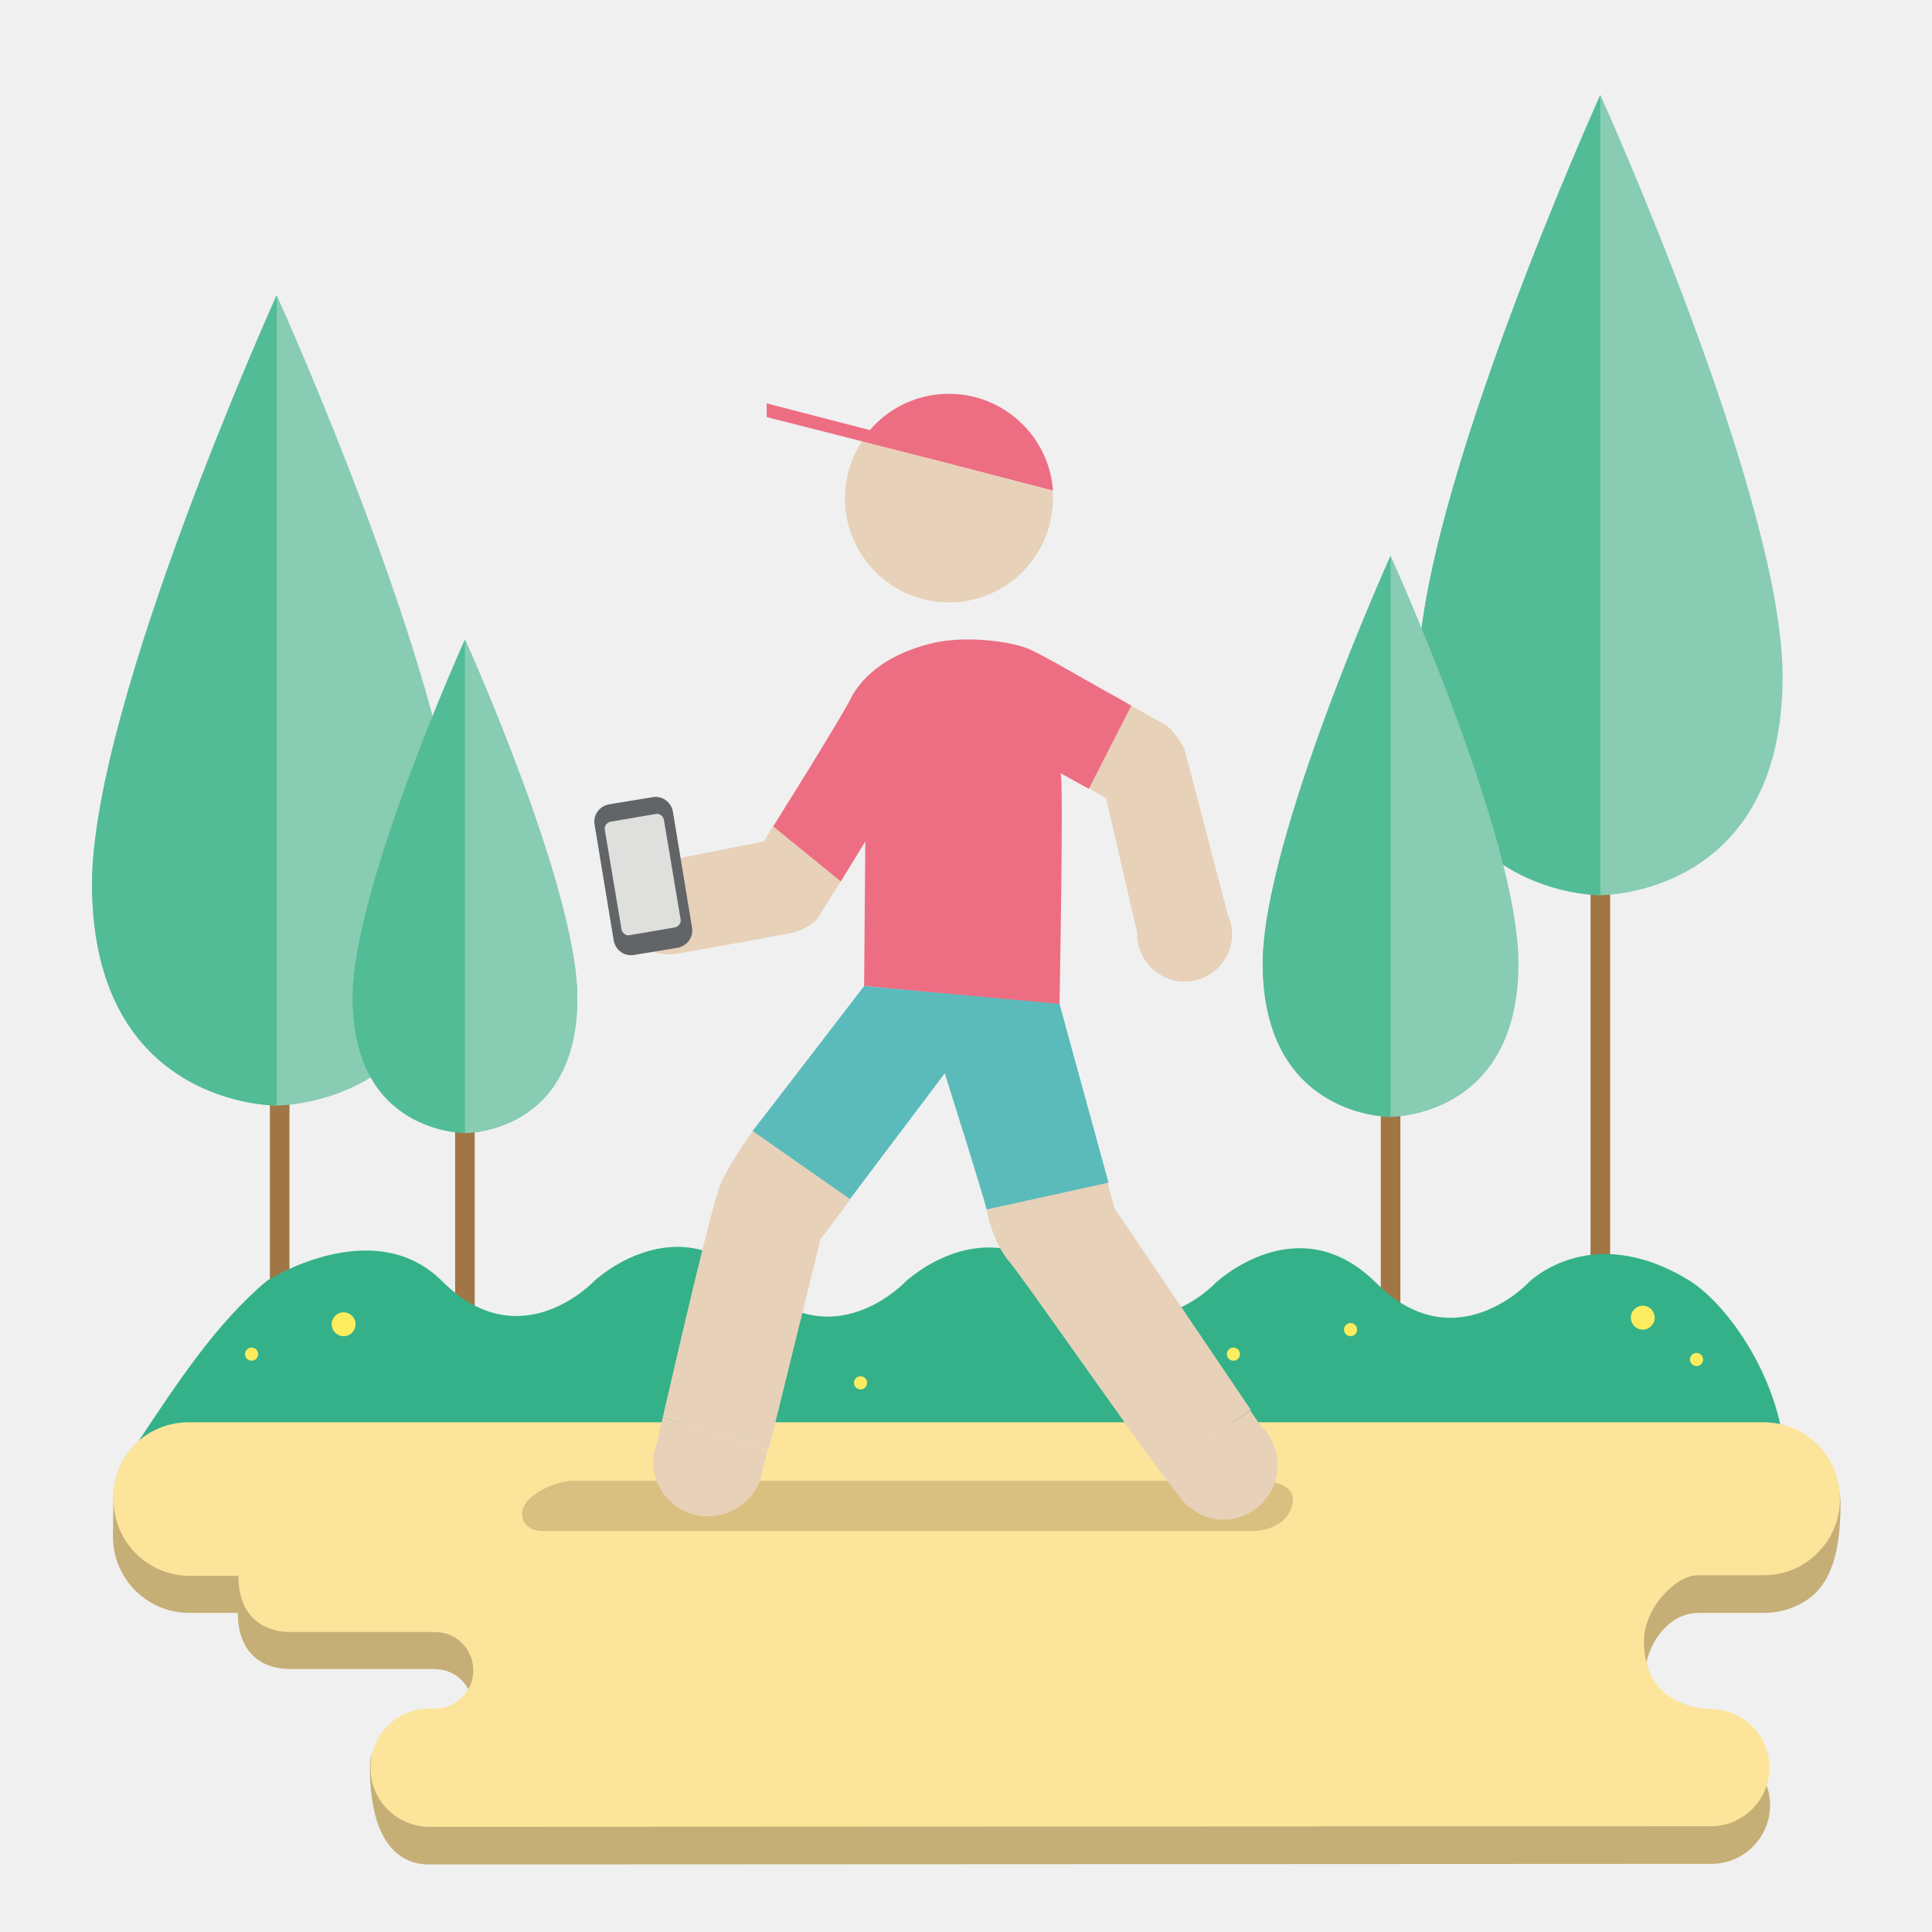
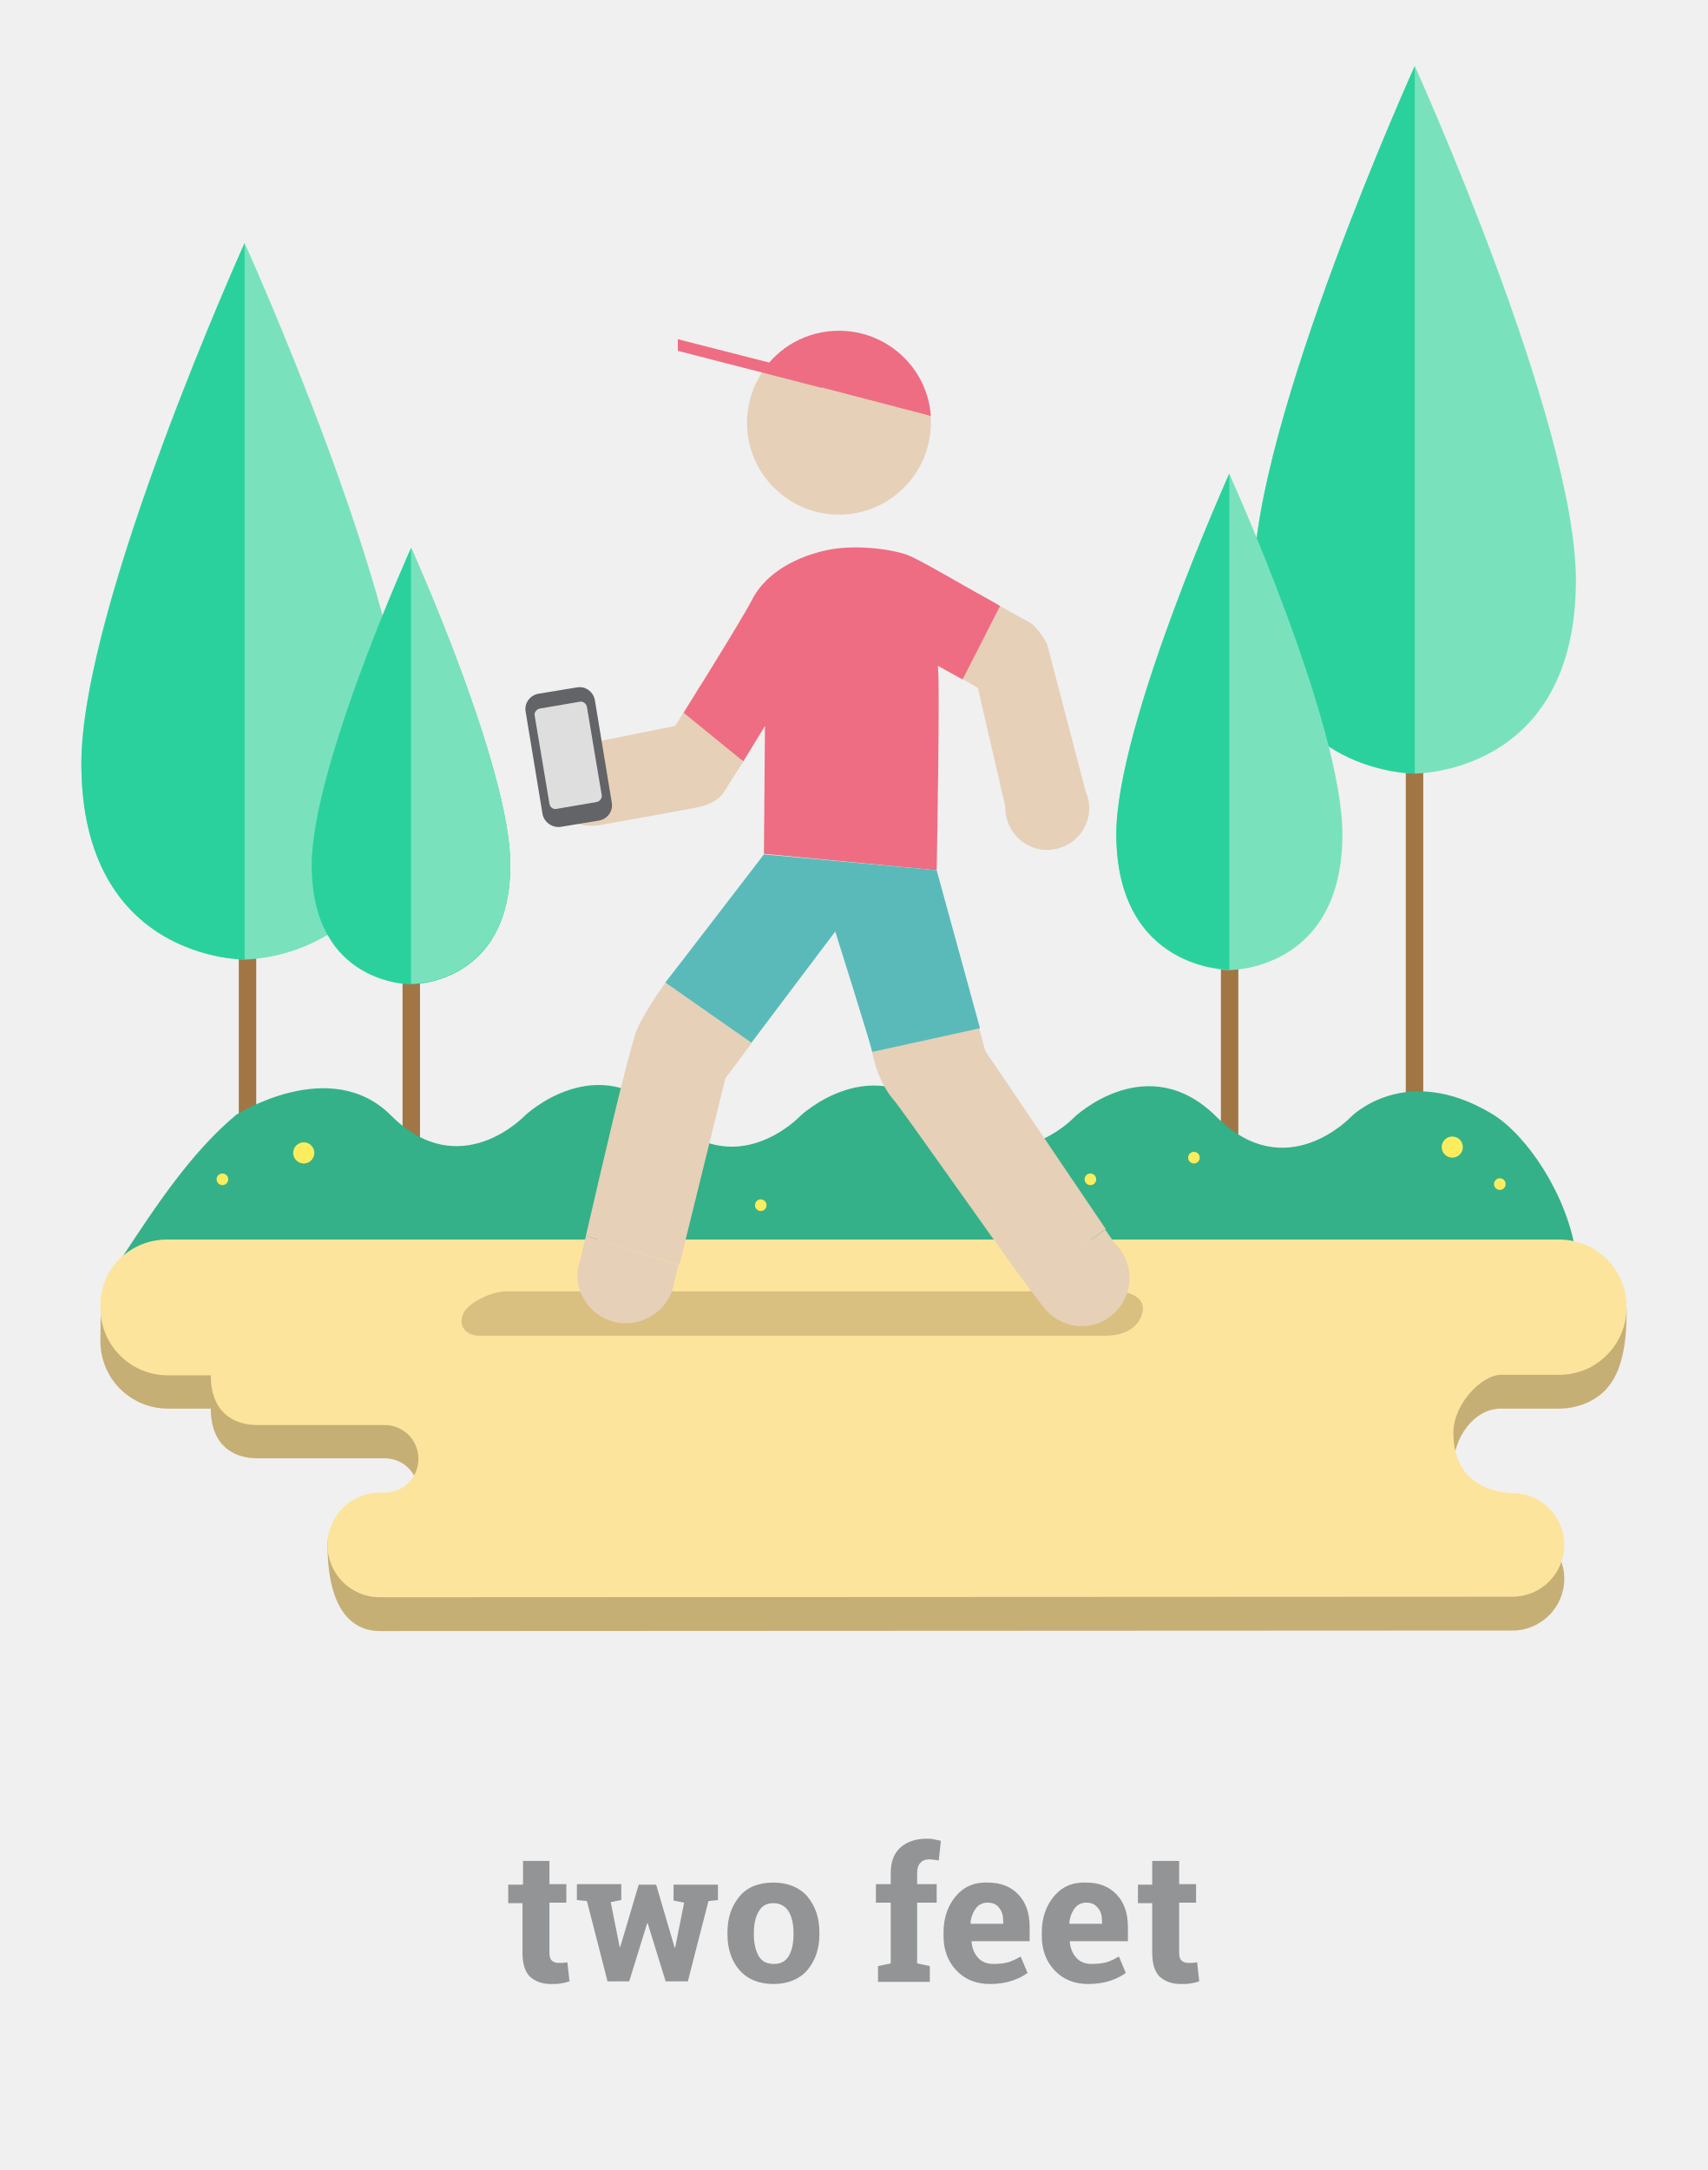
- <svg xmlns="http://www.w3.org/2000/svg" version="1.1" id="Layer_1" x="0px" y="0px" viewBox="0 0 323.3 323.3" style="enable-background:new 0 0 323.3 323.3;" xml:space="preserve">
+ <svg xmlns="http://www.w3.org/2000/svg" version="1.1" id="Layer_1" x="0px" y="0px" viewBox="0 0 323.3 410.7" style="enable-background:new 0 0 323.3 410.7;" xml:space="preserve">
  <style type="text/css">
- 	.st0{fill:#C6AF76;}
- 	.st1{fill:none;stroke:#A17644;stroke-width:3.316;stroke-miterlimit:10;}
- 	.st2{fill:#51BC96;}
- 	.st3{fill:#88CCB3;}
+ 	.st0{fill:#C6AF75;}
+ 	.st1{fill:#A17644;}
+ 	.st2{fill:#2AD19D;}
+ 	.st3{fill:#79E2BC;}
	.st4{fill:#34B188;}
- 	.st5{fill:#FBEC60;}
- 	.st6{fill:#FCE49B;}
- 	.st7{fill:#E3CD8A;}
- 	.st8{fill:#D9C080;}
- 	.st9{fill:none;stroke:#636467;stroke-width:10.577;stroke-miterlimit:10;}
- 	.st10{fill:none;stroke:#EF6B83;stroke-width:8.991;stroke-linejoin:round;stroke-miterlimit:10;}
- 	.st11{fill:none;stroke:#EF6B83;stroke-width:8.991;stroke-linecap:round;stroke-miterlimit:10;}
- 	.st12{fill:#CC496B;}
- 	.st13{fill:#EF6B83;}
- 	.st14{fill:none;stroke:#CF5C7A;stroke-width:4.959;stroke-linecap:round;stroke-miterlimit:10;}
- 	.st15{fill:#636467;}
- 	.st16{fill:#FFFFFF;stroke:#636467;stroke-width:7.149;stroke-linecap:round;stroke-miterlimit:10;}
- 	.st17{fill:none;stroke:#A17644;stroke-width:3.276;stroke-miterlimit:10;}
- 	.st18{fill:#626568;}
- 	.st19{fill:#E7D1B9;}
- 	.st20{fill:#ED6E83;}
- 	.st21{fill:#5BBBBB;}
- 	.st22{fill:#DFDFDE;}
- 	.st23{opacity:0.5;}
- 	.st24{fill:#D2D3D4;}
- 	.st25{fill:none;stroke:#A17644;stroke-width:3.667;stroke-miterlimit:10;}
- 	.st26{fill:#FFFFFF;}
- 	.st27{fill:#16A457;}
- 	.st28{fill:none;stroke:#51BC96;stroke-width:20.169;stroke-linecap:round;stroke-miterlimit:10;}
- 	.st29{fill:none;stroke:#51BC96;stroke-width:19.824;stroke-linecap:round;stroke-miterlimit:10;}
- 	.st30{fill-rule:evenodd;clip-rule:evenodd;fill:#EF6B83;}
- 	.st31{fill:none;stroke:#59BE99;stroke-width:3.5;stroke-miterlimit:10;}
- 	.st32{fill:none;stroke:#59BE99;stroke-width:3.5;stroke-linecap:round;stroke-miterlimit:10;}
- 	.st33{fill:#FFFFFF;stroke:#59BE99;stroke-width:3.5;stroke-linecap:round;stroke-miterlimit:10;}
- 	.st34{fill:none;stroke:#59BE99;stroke-width:4.5;stroke-linecap:round;stroke-miterlimit:10;}
- 	.st35{fill:#59BE99;}
- 	.st36{fill:none;stroke:#59BE99;stroke-width:4.5;stroke-linecap:round;stroke-linejoin:round;stroke-miterlimit:10;}
- 	.st37{opacity:0.8;fill:#EF6B83;}
- 	.st38{opacity:0.8;fill:none;stroke:#EF6C84;stroke-width:5;stroke-linecap:round;stroke-miterlimit:10;}
+ 	.st5{fill:#FCED5E;}
+ 	.st6{fill:#FDE49C;}
+ 	.st7{fill:#E2CC8A;}
+ 	.st8{fill:#D9C081;}
+ 	.st9{fill:#626366;}
+ 	.st10{fill:#F46B83;}
+ 	.st11{fill:#CC486A;}
+ 	.st12{fill:#CE5B79;}
+ 	.st13{fill:#FFFFFF;}
+ 	.st14{fill:#929496;}
+ 	.st15{fill:#626467;}
+ 	.st16{fill:#E6D0B8;}
+ 	.st17{fill:#EE6D83;}
+ 	.st18{fill:#5ABABA;}
+ 	.st19{fill:#DEDEDE;}
+ 	.st20{fill:#D1D3D4;}
+ 	.st21{fill:#16A457;}
+ 	.st22{fill:#58BD98;}
+ 	.st23{fill:#F6899C;}
+ 	.st24{fill:#1A9169;}
+ 	.st25{fill:#AA4660;}
+ 	.st26{fill-rule:evenodd;clip-rule:evenodd;fill:#F46B83;}
+ 	.st27{fill:#EF6B83;}
</style>
  <g>
-     <path class="st0" d="M71.8,312c-5.5,0-9.9-4.4-9.9-16.3c0-5.5,4.4-3.6,9.9-3.6c0.2,0,0.3,0,0.5,0c0.1,0,0.2,0,0.4,0   c3.5,0,6.4-2.8,6.4-6.4s-2.8-6.4-6.4-6.4c-0.4,0-2.4,0-3.1,0c-5,0-16.3,0-21,0c-4.7,0-8.8-2.6-8.8-9.4h-8.1   c-7.1,0-12.8-5.7-12.8-12.8c0-0.3,0.1-7.9,0.1-7.9s6.5-4.9,12.7-4.9c0.1,0,0.3,0,0.4,0h262.7c0.1,0,0.3,0,0.4,0   c7.1,0,12.8,0.2,12.8,7.3c0,10.6-2.8,14.8-6.9,16.9l0,0c0,0,0,0,0,0c-1.8,0.9-3.8,1.4-5.9,1.4c0,0-5.9,0-11,0s-9,5.5-9,11   c0,11.7,11.1,11.3,11.2,11.4c5.4,0,9.8,4.4,9.8,9.8c0,5.4-4.4,9.8-9.8,9.8" />
-     <line class="st17" x1="46.8" y1="100.9" x2="46.8" y2="236.6" />
-     <line class="st17" x1="267.8" y1="104.1" x2="267.8" y2="221.8" />
-     <path class="st3" d="M46.3,185c0,0,30.9,0.3,30.9-37.1c0-30.3-30.9-98.5-30.9-98.5s-30.9,68.2-30.9,98.5   C15.5,185.3,46.3,185,46.3,185z" />
-     <path class="st2" d="M46.3,49.4V185c0,0-30.9,0.3-30.9-37.1C15.5,117.6,46.3,49.4,46.3,49.4z" />
-     <line class="st17" x1="77.8" y1="169.2" x2="77.8" y2="231.5" />
-     <path class="st2" d="M77.8,189.6c0,0-18.8,0.2-18.8-22.6c0-18.4,18.8-60,18.8-60s18.8,41.6,18.8,60   C96.6,189.8,77.8,189.6,77.8,189.6z" />
-     <path class="st3" d="M77.8,107v82.6c0,0,18.8,0.2,18.8-22.6C96.6,148.6,77.8,107,77.8,107z" />
-     <path class="st3" d="M267.8,15.9c0,0-30.5,67.4-30.5,97.3c0,36.9,30.5,36.6,30.5,36.6s30.5,0.3,30.5-36.6   C298.3,83.3,267.8,15.9,267.8,15.9" />
-     <path class="st2" d="M267.8,15.9v133.9c0,0-30.5,0.3-30.5-36.6C237.3,83.3,267.8,15.9,267.8,15.9" />
-     <line class="st17" x1="232.7" y1="141.2" x2="232.7" y2="259" />
-     <path class="st3" d="M232.7,186.9c0,0,21.4,0.2,21.4-25.7c0-21-21.4-68.2-21.4-68.2s-21.4,47.3-21.4,68.2   C211.4,187.1,232.7,186.9,232.7,186.9z" />
-     <path class="st2" d="M232.7,93v93.9c0,0-21.4,0.2-21.4-25.7C211.4,140.3,232.7,93,232.7,93z" />
    <g>
-       <path class="st4" d="M44.7,214.3c0,0,17.8-11.4,29.3,0.1c13.1,13.1,25.4,0,25.4,0s13.7-13,26.7,0.1c13.1,13.1,25.4,0,25.4,0    s13.7-13,26.7,0.1c13.1,13.1,25.2,0.1,25.2,0.1s13.8-13.1,26.9,0c13.1,13.1,25.4,0,25.4,0s10.2-10.5,26.7-0.6    c6.5,3.9,14.2,15.2,15.9,26.4l-2,9.7H47.1l0,0H23.3l-0.2-8.9C29.6,231.5,36.2,221.4,44.7,214.3z" />
-       <circle class="st5" cx="274.9" cy="220.5" r="2" />
-       <circle class="st5" cx="118.3" cy="221.8" r="1.1" />
-       <circle class="st5" cx="144" cy="231.4" r="1.1" />
-       <circle class="st5" cx="226" cy="222.5" r="1.1" />
-       <circle class="st5" cx="42.1" cy="226.6" r="1.1" />
-       <circle class="st5" cx="283.9" cy="227.5" r="1.1" />
-       <circle class="st5" cx="206.4" cy="226.6" r="1.1" />
-       <circle class="st5" cx="57.5" cy="221.6" r="2" />
+       <g>
+         <path class="st14" d="M104,352.1v4.5h3.2v3.5H104v9.4c0,0.7,0.1,1.2,0.4,1.5c0.3,0.3,0.7,0.5,1.2,0.5c0.3,0,0.6,0,0.9,0     c0.3,0,0.5-0.1,0.9-0.1l0.4,3.6c-0.6,0.2-1.1,0.3-1.7,0.4c-0.5,0.1-1.1,0.1-1.8,0.1c-1.7,0-3-0.5-4-1.4c-0.9-0.9-1.4-2.4-1.4-4.5     v-9.4h-2.7v-3.5H99v-4.5H104z" />
+       </g>
+       <g>
+         <path class="st14" d="M136,359.6l-1.9,0.2l-3.9,15.2h-4.2l-3.4-11h-0.1l-3.4,11H115l-3.9-15.2l-1.9-0.2v-3h8.4v3l-2,0.4l1.7,8.5     h0.1l3.5-11.8h3.3l3.5,11.9h0.1l1.7-8.5l-2-0.4v-3h8.4V359.6z" />
+       </g>
+       <g>
+         <path class="st14" d="M137.7,365.7c0-2.8,0.8-5,2.3-6.8c1.5-1.8,3.7-2.6,6.4-2.6c2.7,0,4.9,0.9,6.4,2.6c1.5,1.8,2.3,4,2.3,6.8     v0.4c0,2.8-0.8,5-2.3,6.8c-1.5,1.7-3.7,2.6-6.4,2.6c-2.7,0-4.9-0.9-6.4-2.6c-1.5-1.7-2.3-4-2.3-6.8V365.7z M142.7,366.1     c0,1.7,0.3,3,0.9,4.1c0.6,1,1.5,1.5,2.9,1.5c1.3,0,2.2-0.5,2.8-1.5c0.6-1,0.9-2.4,0.9-4v-0.4c0-1.6-0.3-3-0.9-4     c-0.6-1-1.6-1.6-2.9-1.6s-2.2,0.5-2.8,1.6c-0.6,1-0.9,2.4-0.9,4V366.1z" />
+       </g>
+       <g>
+         <path class="st14" d="M166.2,372.1l2.4-0.5v-11.5h-2.8v-3.5h2.8v-2.1c0-2.1,0.6-3.7,1.8-4.8c1.2-1.1,2.9-1.7,5-1.7     c0.4,0,0.9,0,1.3,0.1s0.9,0.2,1.4,0.3l-0.4,3.7c-0.3,0-0.5-0.1-0.8-0.1c-0.3,0-0.6-0.1-0.9-0.1c-0.8,0-1.4,0.2-1.8,0.7     c-0.4,0.4-0.6,1.1-0.6,1.9v2.1h3.7v3.5h-3.7v11.5l2.4,0.5v3h-9.8V372.1z" />
+       </g>
+       <g>
+         <path class="st14" d="M187.4,375.5c-2.7,0-4.8-0.9-6.4-2.6c-1.6-1.7-2.4-3.9-2.4-6.5v-0.7c0-2.7,0.8-5,2.3-6.8s3.5-2.7,6.1-2.6     c2.5,0,4.4,0.8,5.8,2.3c1.4,1.5,2.1,3.5,2.1,6.1v2.7h-11l0,0.1c0.1,1.2,0.5,2.2,1.2,3s1.7,1.2,2.9,1.2c1.1,0,2-0.1,2.8-0.3     c0.7-0.2,1.5-0.6,2.4-1.1l1.3,3.1c-0.8,0.6-1.8,1.1-3,1.5C190.2,375.3,188.9,375.5,187.4,375.5z M186.9,360.1     c-0.9,0-1.7,0.4-2.2,1.1c-0.5,0.7-0.9,1.6-1,2.8l0.1,0.1h6.1v-0.4c0-1.1-0.2-1.9-0.7-2.5C188.7,360.4,187.9,360.1,186.9,360.1z" />
+       </g>
+       <g>
+         <path class="st14" d="M206,375.5c-2.7,0-4.8-0.9-6.4-2.6c-1.6-1.7-2.4-3.9-2.4-6.5v-0.7c0-2.7,0.8-5,2.3-6.8s3.5-2.7,6.1-2.6     c2.5,0,4.4,0.8,5.8,2.3c1.4,1.5,2.1,3.5,2.1,6.1v2.7h-11l0,0.1c0.1,1.2,0.5,2.2,1.2,3s1.7,1.2,2.9,1.2c1.1,0,2-0.1,2.8-0.3     c0.7-0.2,1.5-0.6,2.4-1.1l1.3,3.1c-0.8,0.6-1.8,1.1-3,1.5C208.9,375.3,207.5,375.5,206,375.5z M205.6,360.1     c-0.9,0-1.7,0.4-2.2,1.1c-0.5,0.7-0.9,1.6-1,2.8l0.1,0.1h6.1v-0.4c0-1.1-0.2-1.9-0.7-2.5C207.3,360.4,206.6,360.1,205.6,360.1z" />
+       </g>
+       <g>
+         <path class="st14" d="M223.2,352.1v4.5h3.2v3.5h-3.2v9.4c0,0.7,0.1,1.2,0.4,1.5c0.3,0.3,0.7,0.5,1.2,0.5c0.3,0,0.6,0,0.9,0     c0.3,0,0.5-0.1,0.9-0.1l0.4,3.6c-0.6,0.2-1.1,0.3-1.7,0.4c-0.5,0.1-1.1,0.1-1.8,0.1c-1.7,0-3-0.5-4-1.4c-0.9-0.9-1.4-2.4-1.4-4.5     v-9.4h-2.7v-3.5h2.7v-4.5H223.2z" />
+       </g>
    </g>
-     <path class="st6" d="M31.6,238c0.1,0,0.3,0,0.4,0h262.7c0.1,0,0.3,0,0.4,0c7.1,0,12.8,5.7,12.8,12.8c0,5-2.8,9.2-6.9,11.4l0,0   c0,0,0,0,0,0c-1.8,0.9-3.8,1.4-5.9,1.4c0,0-7.3,0-11,0s-9,5.5-9,11c0,11.7,11.1,11.3,11.2,11.4c5.4,0,9.8,4.4,9.8,9.8   s-4.4,9.8-9.8,9.8c-0.6,0-213.7,0.1-214.4,0.1c-5.5,0-9.9-4.4-9.9-9.9s4.4-9.9,9.9-9.9c0.2,0,0.3,0,0.5,0c0.1,0,0.2,0,0.4,0   c3.5,0,6.4-2.8,6.4-6.4c0-3.5-2.8-6.4-6.4-6.4c-0.4,0-2.4,0-3.1,0c-5,0-16.3,0-21,0c-4.7,0-8.8-2.6-8.8-9.4h-8.1   c-7.1,0-12.8-5.7-12.8-12.8C18.7,243.7,24.5,238,31.6,238z" />
-     <path class="st18" d="M74.3,224" />
-     <path class="st19" d="M184.9,115.6c5,2.8,9.1,5.2,9.8,5.5c1.8,0.9,3.5,4.2,3.5,4.2l7.3,27.9c0.7,1.6,0.9,3.4,0.4,5.2   c-1.1,4.2-5.5,6.7-9.7,5.6c-3.6-1-6-4.3-5.9-7.9l-5.2-22.5l-2.9-1.7L184.9,115.6" />
-     <path class="st19" d="M132.7,132.9l-4.9,7.9c0,0-12.6,2.5-16.9,3.4c-3.9,0.5-6.9,3.9-6.8,7.9c0.1,4.3,3.7,7.7,8,7.6   c0.4,0,0.8-0.1,1.2-0.1c0,0,16.9-3,18.7-3.4c2.1-0.4,3.7-1.3,4.7-2.4c0.4-0.5,2.3-3.8,4-6.2l-9-12.2" />
-     <path class="st20" d="M144.6,165l0.2-24.2l-4.1,6.7l-11.3-9.2c0,0,11.5-18.4,12.9-21.3c2.1-4.2,6.9-7.9,14.3-9.5   c5.8-1.2,13.3,0,15.8,1.2c2.5,1.2,3.7,1.9,12.5,6.9c1.6,0.9,3.1,1.7,4.4,2.5l-7.1,13.9l-4.7-2.6c0.5,1.6-0.2,38.7-0.2,38.7" />
-     <path class="st8" d="M90.7,256.2h118.8c2.3,0,5.8-0.9,6.7-4.2c1-3.3-2.8-4.2-5.1-4.2H95.7c-2.3,0-6.9,1.9-8,4.2   C86.6,254.3,88.3,256.2,90.7,256.2z" />
-     <path class="st19" d="M194.4,246.6c1.3,1.7,2.3,3,2.9,3.8c1.7,2.3,4.4,3.9,7.4,3.9c5,0,9.1-4.1,9.1-9.1c0-2.6-1.1-5-2.9-6.7   l-1.7-2.5" />
-     <path class="st19" d="M194.4,246.6c-7.4-10-23.4-33-25.3-35.2c-2.5-2.9-3.7-7.1-4-9l20.2-4.6l1.2,4.4l22.8,33.7L194.4,246.6z" />
-     <path class="st21" d="M125.9,189.3c0.6-0.7,18.7-24.3,18.7-24.3l32.7,3l8.2,29.9l-20.4,4.5c-0.4-1.9-7-22.8-7-22.8l-15.9,21.1   L125.9,189.3z" />
-     <path class="st19" d="M110.9,237.2c2.5-10.8,7.6-33,9.5-38.6c0.8-2.4,4.9-8.6,5.6-9.3l16.3,11.4l-5,6.7l-8.7,35.3" />
-     <path class="st19" d="M110.9,237.2c-0.5,2.2-0.9,4-1.2,5c0,0.1,0,0.1-0.1,0.2c0,0,0,0.1,0,0.1c-0.1,0.5-0.2,0.8-0.2,0.8l0,0   c-0.7,4.6,2.3,9.1,6.9,10.2c4.6,1.1,9.3-1.5,10.9-5.8l0,0l1.2-5L110.9,237.2z" />
-     <path class="st18" d="M106.1,159.8l7.3-1.2c1.6-0.3,2.7-1.8,2.4-3.4l-3.2-19.4c-0.3-1.6-1.8-2.7-3.4-2.4l-7.3,1.2   c-1.6,0.3-2.7,1.8-2.4,3.4l3.2,19.4C103,159,104.5,160.1,106.1,159.8z" />
-     <path class="st22" d="M105.3,156.5l7.6-1.3c0.6-0.1,1.1-0.7,1-1.3l-2.8-16.7c-0.1-0.6-0.7-1.1-1.3-1l-7.6,1.3   c-0.6,0.1-1.1,0.7-1,1.3l2.8,16.7C104.1,156.1,104.7,156.6,105.3,156.5z" />
    <g>
-       <path class="st20" d="M158.8,65.9c-6.1,0-11.5,3.1-14.6,7.9l32,8.3C175.6,73.1,168,65.9,158.8,65.9z" />
-       <path class="st19" d="M144.3,73.8c-1.8,2.7-2.9,6-2.9,9.6c0,9.6,7.8,17.4,17.4,17.4c9.6,0,17.4-7.8,17.4-17.4c0-0.4,0-0.9-0.1-1.3    L144.3,73.8z" />
+       <path class="st0" d="M31.6,241c0.1,0,0.3,0,0.4,0h262.7c0.1,0,0.3,0,0.4,0c7.1,0,12.8,0.2,12.8,7.3c0,10.6-2.8,14.8-6.9,16.9l0,0    c0,0,0,0,0,0c-1.8,0.9-3.8,1.4-5.9,1.4c0,0-5.9,0-11,0s-9,5.5-9,11c0,11.7,11.1,11.3,11.2,11.4c5.4,0,9.8,4.4,9.8,9.8    s-4.4,9.8-9.8,9.8c-0.6,0-213.7,0.1-214.4,0.1c-5.5,0-9.9-4.4-9.9-16.3c0-5.5,4.4-3.6,9.9-3.6c0.2,0,0.3,0,0.5,0    c0.1,0,0.2,0,0.4,0c3.5,0,6.4-2.8,6.4-6.4c0-3.5-2.8-6.4-6.4-6.4c-0.4,0-2.4,0-3.1,0c-5,0-16.3,0-21,0c-4.7,0-8.8-2.6-8.8-9.4    h-8.1c-7.1,0-12.8-5.7-12.8-12.8c0-0.3,0.1-7.9,0.1-7.9S25.4,241,31.6,241z" />
    </g>
-     <polygon class="st20" points="155.5,76.7 128.3,69.8 128.3,67.5 156.1,74.7  " />
+     <g>
+       <rect x="45.2" y="97.5" class="st1" width="3.3" height="135.7" />
+     </g>
+     <g>
+       <rect x="266.1" y="100.8" class="st1" width="3.3" height="117.7" />
+     </g>
+     <g>
+       <path class="st3" d="M46.3,181.6c0,0,30.9,0.3,30.9-37.1c0-30.3-30.9-98.5-30.9-98.5s-30.9,68.2-30.9,98.5    C15.5,181.9,46.3,181.6,46.3,181.6z" />
+     </g>
+     <g>
+       <path class="st2" d="M46.3,46v135.6c0,0-30.9,0.3-30.9-37.1C15.5,114.3,46.3,46,46.3,46z" />
+     </g>
+     <g>
+       <rect x="76.2" y="165.9" class="st1" width="3.3" height="62.2" />
+     </g>
+     <g>
+       <path class="st2" d="M77.8,186.3c0,0-18.8,0.2-18.8-22.6c0-18.4,18.8-60,18.8-60s18.8,41.6,18.8,60    C96.6,186.5,77.8,186.3,77.8,186.3z" />
+     </g>
+     <g>
+       <path class="st3" d="M77.8,103.6v82.6c0,0,18.8,0.2,18.8-22.6C96.6,145.2,77.8,103.6,77.8,103.6z" />
+     </g>
+     <g>
+       <path class="st3" d="M267.8,146.4c0,0,30.5,0.3,30.5-36.6c0-29.9-30.5-97.3-30.5-97.3s-30.5,67.4-30.5,97.3    C237.3,146.7,267.8,146.4,267.8,146.4z" />
+     </g>
+     <g>
+       <path class="st2" d="M267.8,12.5v133.9c0,0-30.5,0.3-30.5-36.6C237.3,79.9,267.8,12.5,267.8,12.5z" />
+     </g>
+     <g>
+       <rect x="231.1" y="137.9" class="st1" width="3.3" height="117.7" />
+     </g>
+     <g>
+       <path class="st3" d="M232.7,183.6c0,0,21.4,0.2,21.4-25.7c0-21-21.4-68.2-21.4-68.2s-21.4,47.3-21.4,68.2    C211.4,183.8,232.7,183.6,232.7,183.6z" />
+     </g>
+     <g>
+       <path class="st2" d="M232.7,89.6v93.9c0,0-21.4,0.2-21.4-25.7C211.4,136.9,232.7,89.6,232.7,89.6z" />
+     </g>
+     <g>
+       <g>
+         <path class="st4" d="M44.7,211c0,0,17.8-11.4,29.3,0.1c13.1,13.1,25.4,0,25.4,0s13.7-13,26.7,0.1c13.1,13.1,25.4,0,25.4,0     s13.7-13,26.7,0.1c13.1,13.1,25.2,0.1,25.2,0.1s13.8-13.1,26.9,0c13.1,13.1,25.4,0,25.4,0s10.2-10.5,26.7-0.6     c6.5,3.9,14.2,15.2,15.9,26.4l-2,9.7H47.1l0,0H23.3l-0.2-8.9C29.6,228.1,36.2,218.1,44.7,211z" />
+       </g>
+       <g>
+         <circle class="st5" cx="274.9" cy="217.1" r="2" />
+       </g>
+       <g>
+         <circle class="st5" cx="118.3" cy="218.5" r="1.1" />
+       </g>
+       <g>
+         <circle class="st5" cx="144" cy="228.1" r="1.1" />
+       </g>
+       <g>
+         <circle class="st5" cx="226" cy="219.1" r="1.1" />
+       </g>
+       <g>
+         <circle class="st5" cx="42.1" cy="223.2" r="1.1" />
+       </g>
+       <g>
+         <circle class="st5" cx="283.9" cy="224.1" r="1.1" />
+       </g>
+       <g>
+         <circle class="st5" cx="206.4" cy="223.2" r="1.1" />
+       </g>
+       <g>
+         <circle class="st5" cx="57.5" cy="218.2" r="2" />
+       </g>
+     </g>
+     <g>
+       <path class="st6" d="M31.6,234.6c0.1,0,0.3,0,0.4,0h262.7c0.1,0,0.3,0,0.4,0c7.1,0,12.8,5.7,12.8,12.8c0,5-2.8,9.2-6.9,11.4l0,0    c0,0,0,0,0,0c-1.8,0.9-3.8,1.4-5.9,1.4c0,0-7.3,0-11,0c-3.6,0-9,5.5-9,11c0,11.7,11.1,11.3,11.2,11.4c5.4,0,9.8,4.4,9.8,9.8    c0,5.4-4.4,9.8-9.8,9.8c-0.6,0-213.7,0.1-214.4,0.1c-5.5,0-9.9-4.4-9.9-9.9s4.4-9.9,9.9-9.9c0.2,0,0.3,0,0.5,0c0.1,0,0.2,0,0.4,0    c3.5,0,6.4-2.8,6.4-6.4c0-3.5-2.8-6.4-6.4-6.4c-0.4,0-2.4,0-3.1,0c-5,0-16.3,0-21,0c-4.7,0-8.8-2.6-8.8-9.4h-8.1    c-7.1,0-12.8-5.7-12.8-12.8C18.7,240.4,24.5,234.6,31.6,234.6z" />
+     </g>
+     <g>
+       <path class="st15" d="M74.3,220.7" />
+     </g>
+     <g>
+       <path class="st16" d="M184.9,112.2c5,2.8,9.1,5.2,9.8,5.5c1.8,0.9,3.5,4.2,3.5,4.2l7.3,27.9c0.7,1.6,0.9,3.4,0.4,5.2    c-1.1,4.2-5.5,6.7-9.7,5.6c-3.6-1-6-4.3-5.9-7.9l-5.2-22.5l-2.9-1.7L184.9,112.2" />
+     </g>
+     <g>
+       <path class="st16" d="M132.7,129.5l-4.9,7.9c0,0-12.6,2.5-16.9,3.4c-3.9,0.5-6.9,3.9-6.8,7.9c0.1,4.3,3.7,7.7,8,7.6    c0.4,0,0.8-0.1,1.2-0.1c0,0,16.9-3,18.7-3.4c2.1-0.4,3.7-1.3,4.7-2.4c0.4-0.5,2.3-3.8,4-6.2l-9-12.2" />
+     </g>
+     <g>
+       <path class="st17" d="M144.6,161.6l0.2-24.2l-4.1,6.7l-11.3-9.2c0,0,11.5-18.4,12.9-21.3c2.1-4.2,6.9-7.9,14.3-9.5    c5.8-1.2,13.3,0,15.8,1.2s3.7,1.9,12.5,6.9c1.6,0.9,3.1,1.7,4.4,2.5l-7.1,13.9l-4.7-2.6c0.5,1.6-0.2,38.7-0.2,38.7" />
+     </g>
+     <g>
+       <path class="st8" d="M90.7,252.8h118.8c2.3,0,5.8-0.9,6.7-4.2s-2.8-4.2-5.1-4.2H95.7c-2.3,0-6.9,1.9-8,4.2    C86.6,251,88.3,252.8,90.7,252.8z" />
+     </g>
+     <g>
+       <path class="st16" d="M194.4,243.3c1.3,1.7,2.3,3,2.9,3.8c1.7,2.3,4.4,3.9,7.4,3.9c5,0,9.1-4.1,9.1-9.1c0-2.6-1.1-5-2.9-6.7    l-1.7-2.5" />
+     </g>
+     <g>
+       <path class="st16" d="M194.4,243.3c-7.4-10-23.4-33-25.3-35.2c-2.5-2.9-3.7-7.1-4-9l20.2-4.6l1.2,4.4l22.8,33.7L194.4,243.3z" />
+     </g>
+     <g>
+       <path class="st18" d="M125.9,186c0.6-0.7,18.7-24.3,18.7-24.3l32.7,3l8.2,29.9l-20.4,4.5c-0.4-1.9-7-22.8-7-22.8l-15.9,21.1    L125.9,186z" />
+     </g>
+     <g>
+       <path class="st16" d="M110.9,233.9c2.5-10.8,7.6-33,9.5-38.6c0.8-2.4,4.9-8.6,5.6-9.3l16.3,11.4l-5,6.7l-8.7,35.3" />
+     </g>
+     <g>
+       <path class="st16" d="M110.9,233.9c-0.5,2.2-0.9,4-1.2,5c0,0.1,0,0.1-0.1,0.2c0,0,0,0.1,0,0.1c-0.1,0.5-0.2,0.8-0.2,0.8l0,0    c-0.7,4.6,2.3,9.1,6.9,10.2c4.6,1.1,9.3-1.5,10.9-5.8l0,0l1.2-5L110.9,233.9z" />
+     </g>
+     <g>
+       <path class="st15" d="M106.1,156.5l7.3-1.2c1.6-0.3,2.7-1.8,2.4-3.4l-3.2-19.4c-0.3-1.6-1.8-2.7-3.4-2.4l-7.3,1.2    c-1.6,0.3-2.7,1.8-2.4,3.4l3.2,19.4C103,155.6,104.5,156.7,106.1,156.5z" />
+     </g>
+     <g>
+       <path class="st19" d="M105.3,153.1l7.6-1.3c0.6-0.1,1.1-0.7,1-1.3l-2.8-16.7c-0.1-0.6-0.7-1.1-1.3-1l-7.6,1.3    c-0.6,0.1-1.1,0.7-1,1.3l2.8,16.7C104.1,152.8,104.7,153.2,105.3,153.1z" />
+     </g>
+     <g>
+       <g>
+         <path class="st17" d="M158.8,62.6c-6.1,0-11.5,3.1-14.6,7.9l32,8.3C175.6,69.7,168,62.6,158.8,62.6z" />
+       </g>
+       <g>
+         <path class="st16" d="M144.3,70.4c-1.8,2.7-2.9,6-2.9,9.6c0,9.6,7.8,17.4,17.4,17.4c9.6,0,17.4-7.8,17.4-17.4     c0-0.4,0-0.9-0.1-1.3L144.3,70.4z" />
+       </g>
+     </g>
+     <g>
+       <polygon class="st17" points="155.5,73.4 128.3,66.4 128.3,64.2 156.1,71.3   " />
+     </g>
  </g>
</svg>
